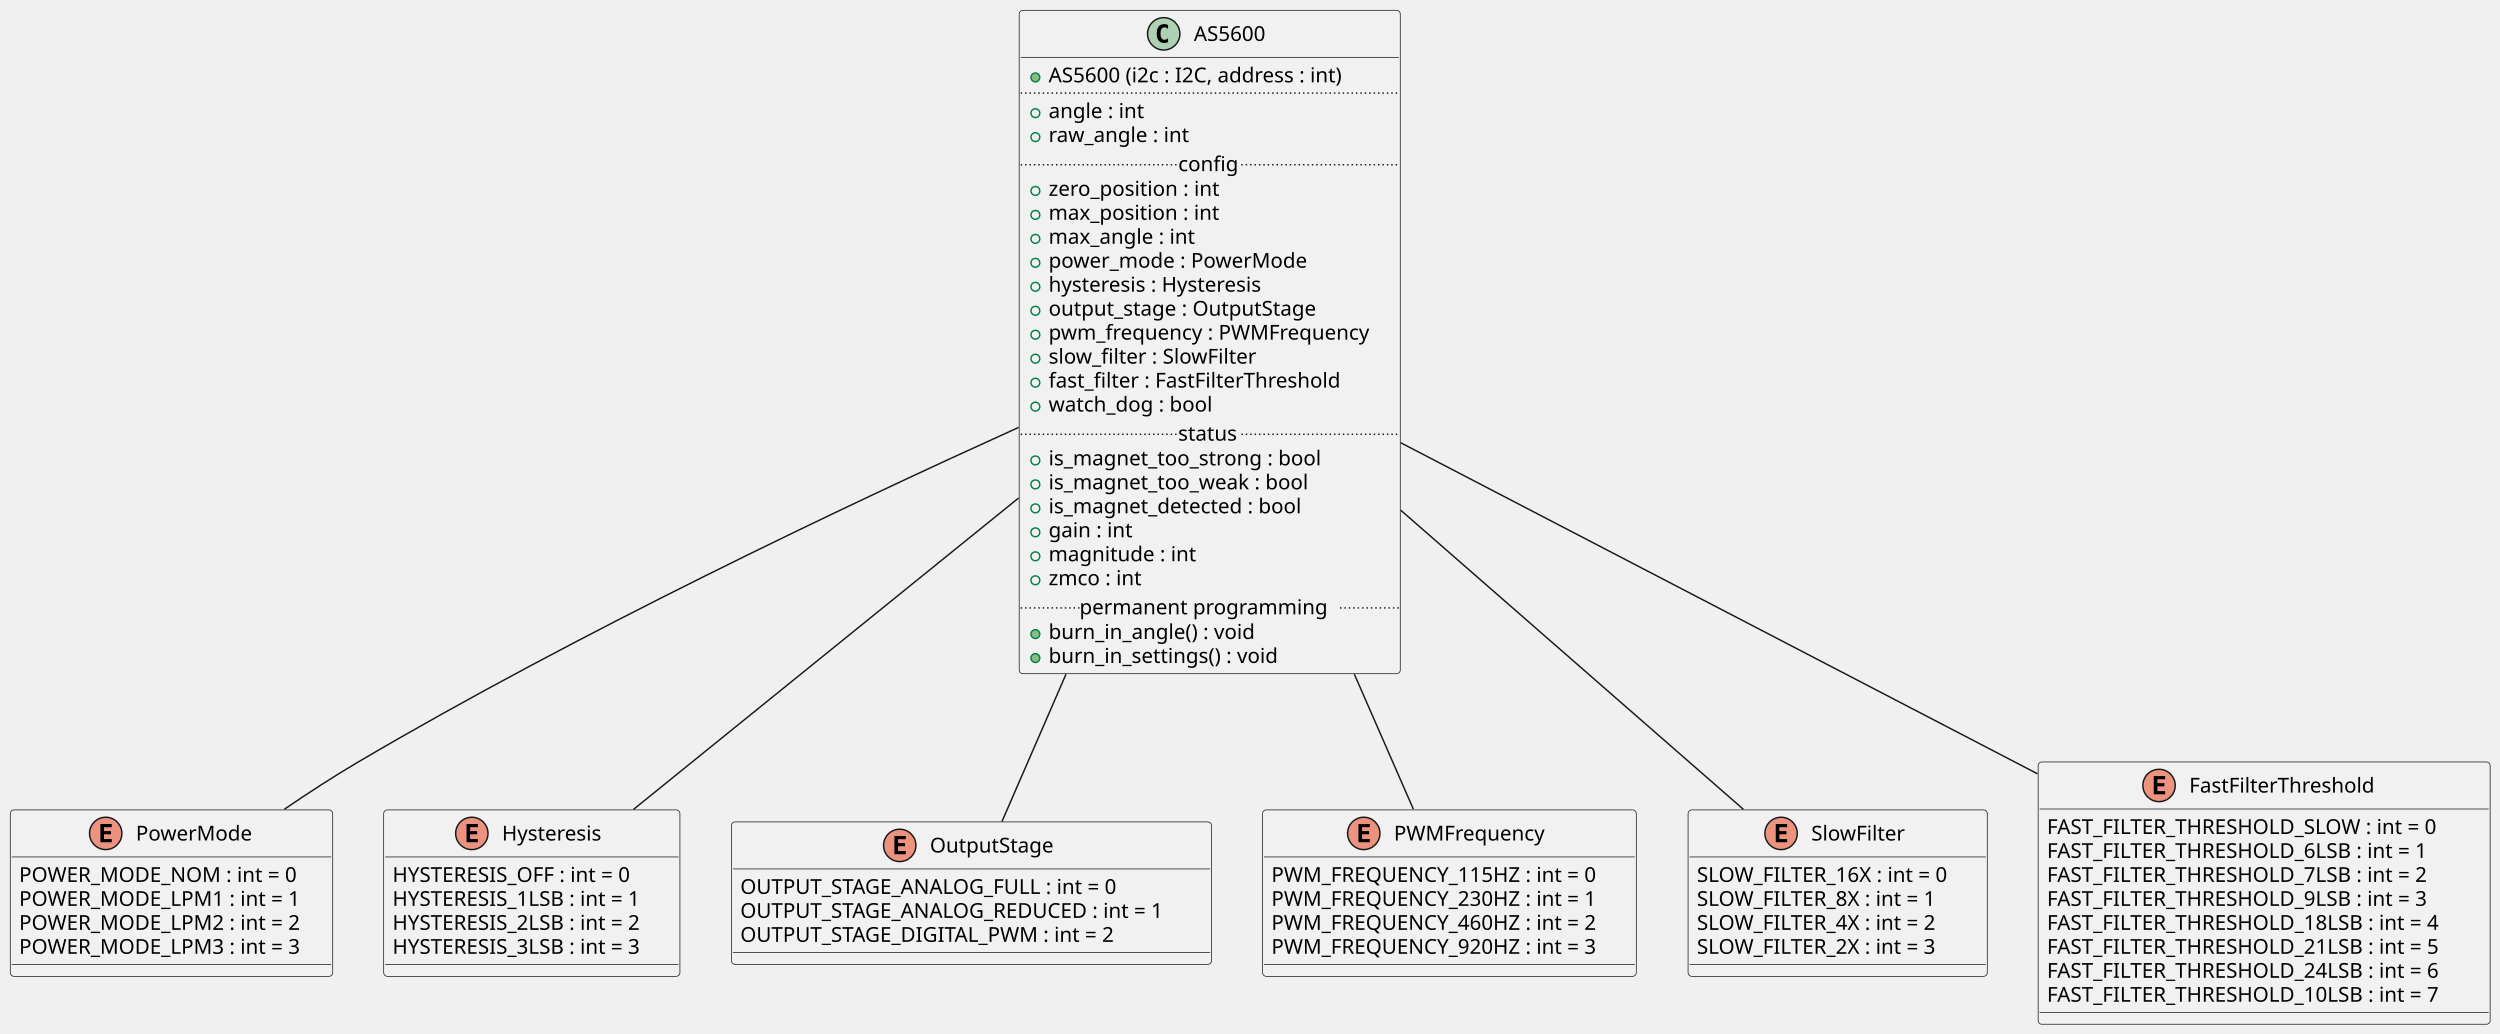
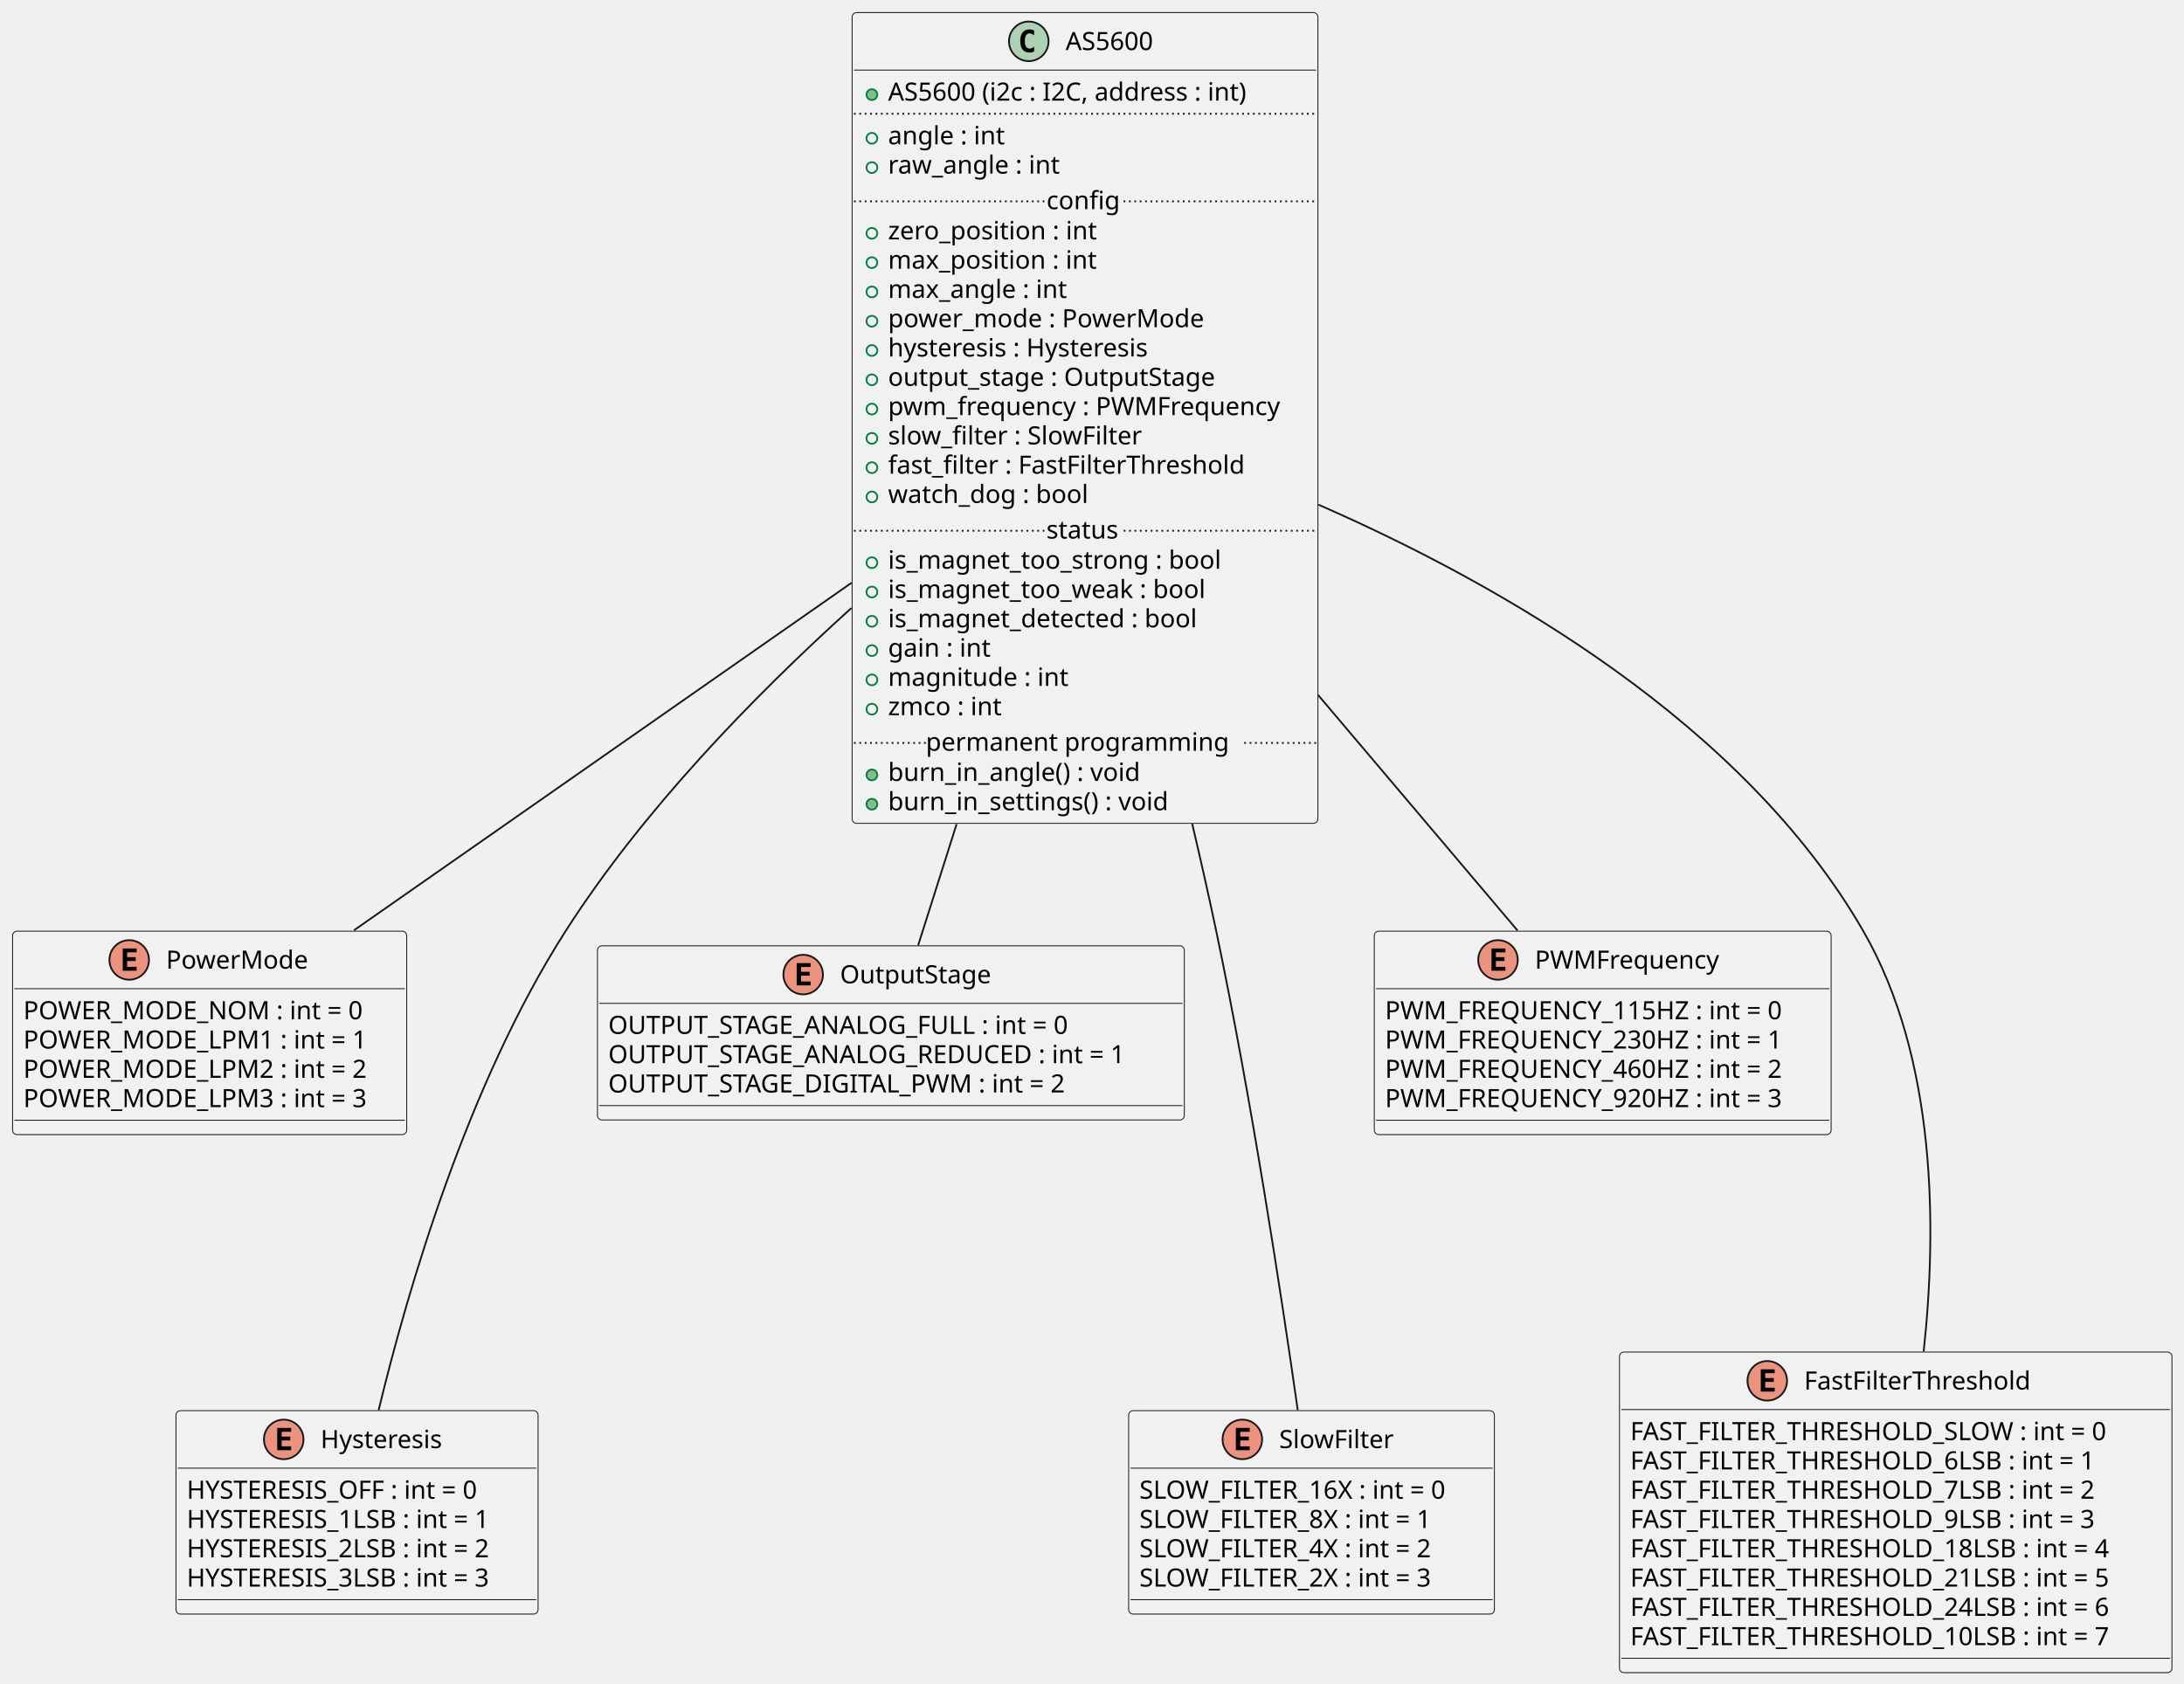
- <svg xmlns="http://www.w3.org/2000/svg" contentStyleType="text/css" data-diagram-type="CLASS" height="703px" preserveAspectRatio="none" style="width:1700px;height:703px;background:#FFFFFF;" version="1.1" viewBox="0 0 1700 703" width="1700px" zoomAndPan="magnify">
+ <svg xmlns="http://www.w3.org/2000/svg" contentStyleType="text/css" data-diagram-type="CLASS" height="937px" preserveAspectRatio="none" style="width:1215px;height:937px;background:#FFFFFF;" version="1.1" viewBox="0 0 1215 937" width="1215px" zoomAndPan="magnify">
  <defs />
  <g>
    <g id="elem_AS5600">
-       <rect codeLine="1" fill="#F1F1F1" height="451.125" id="AS5600" rx="2.5" ry="2.5" style="stroke:#181818;stroke-width:0.5;" width="259.133" x="693.05" y="7" />
-       <ellipse cx="791.32" cy="23" fill="#ADD1B2" rx="11" ry="11" style="stroke:#181818;stroke-width:1;" />
-       <path d="M794.289,28.641 Q793.711,28.938 793.07,29.078 Q792.429,29.234 791.726,29.234 Q789.226,29.234 787.898,27.594 Q786.586,25.938 786.586,22.812 Q786.586,19.688 787.898,18.031 Q789.226,16.375 791.726,16.375 Q792.429,16.375 793.07,16.531 Q793.726,16.688 794.289,16.984 L794.289,19.703 Q793.664,19.125 793.07,18.859 Q792.476,18.578 791.851,18.578 Q790.508,18.578 789.82,19.656 Q789.133,20.719 789.133,22.812 Q789.133,24.906 789.82,25.984 Q790.508,27.047 791.851,27.047 Q792.476,27.047 793.07,26.781 Q793.664,26.5 794.289,25.922 L794.289,28.641 Z " fill="#000000" />
-       <text fill="#000000" font-family="sans-serif" font-size="14" lengthAdjust="spacing" textLength="54.093" x="811.82" y="27.847">AS5600</text>
-       <line style="stroke:#181818;stroke-width:0.5;" x1="694.05" x2="951.183" y1="39" y2="39" />
-       <ellipse cx="704.05" cy="52.648" fill="#84BE84" rx="3" ry="3" style="stroke:#038048;stroke-width:1;" />
-       <text fill="#000000" font-family="sans-serif" font-size="14" lengthAdjust="spacing" textLength="222.469" x="713.05" y="55.995">AS5600 (i2c : I2C, address : int)</text>
-       <line style="stroke:#181818;stroke-width:1;stroke-dasharray:1.0,2.0;" x1="694.05" x2="951.183" y1="63.297" y2="63.297" />
-       <ellipse cx="704.05" cy="76.945" fill="#FFFFFF" fill-opacity="0" rx="3" ry="3" style="stroke:#038048;stroke-width:1;" />
-       <text fill="#000000" font-family="sans-serif" font-size="14" lengthAdjust="spacing" textLength="70.711" x="713.05" y="80.292">angle : int</text>
-       <ellipse cx="704.05" cy="93.242" fill="#FFFFFF" fill-opacity="0" rx="3" ry="3" style="stroke:#038048;stroke-width:1;" />
-       <text fill="#000000" font-family="sans-serif" font-size="14" lengthAdjust="spacing" textLength="103.496" x="713.05" y="96.589">raw_angle : int</text>
-       <ellipse cx="704.05" cy="129.836" fill="#FFFFFF" fill-opacity="0" rx="3" ry="3" style="stroke:#038048;stroke-width:1;" />
-       <text fill="#000000" font-family="sans-serif" font-size="14" lengthAdjust="spacing" textLength="124.606" x="713.05" y="133.183">zero_position : int</text>
-       <ellipse cx="704.05" cy="146.133" fill="#FFFFFF" fill-opacity="0" rx="3" ry="3" style="stroke:#038048;stroke-width:1;" />
-       <text fill="#000000" font-family="sans-serif" font-size="14" lengthAdjust="spacing" textLength="124.824" x="713.05" y="149.48">max_position : int</text>
-       <ellipse cx="704.05" cy="162.43" fill="#FFFFFF" fill-opacity="0" rx="3" ry="3" style="stroke:#038048;stroke-width:1;" />
-       <text fill="#000000" font-family="sans-serif" font-size="14" lengthAdjust="spacing" textLength="108.213" x="713.05" y="165.776">max_angle : int</text>
-       <ellipse cx="704.05" cy="178.727" fill="#FFFFFF" fill-opacity="0" rx="3" ry="3" style="stroke:#038048;stroke-width:1;" />
-       <text fill="#000000" font-family="sans-serif" font-size="14" lengthAdjust="spacing" textLength="184.564" x="713.05" y="182.073">power_mode : PowerMode</text>
-       <ellipse cx="704.05" cy="195.023" fill="#FFFFFF" fill-opacity="0" rx="3" ry="3" style="stroke:#038048;stroke-width:1;" />
-       <text fill="#000000" font-family="sans-serif" font-size="14" lengthAdjust="spacing" textLength="158.074" x="713.05" y="198.37">hysteresis : Hysteresis</text>
-       <ellipse cx="704.05" cy="211.32" fill="#FFFFFF" fill-opacity="0" rx="3" ry="3" style="stroke:#038048;stroke-width:1;" />
-       <text fill="#000000" font-family="sans-serif" font-size="14" lengthAdjust="spacing" textLength="194.742" x="713.05" y="214.667">output_stage : OutputStage</text>
-       <ellipse cx="704.05" cy="227.617" fill="#FFFFFF" fill-opacity="0" rx="3" ry="3" style="stroke:#038048;stroke-width:1;" />
-       <text fill="#000000" font-family="sans-serif" font-size="14" lengthAdjust="spacing" textLength="233.133" x="713.05" y="230.964">pwm_frequency : PWMFrequency</text>
-       <ellipse cx="704.05" cy="243.914" fill="#FFFFFF" fill-opacity="0" rx="3" ry="3" style="stroke:#038048;stroke-width:1;" />
-       <text fill="#000000" font-family="sans-serif" font-size="14" lengthAdjust="spacing" textLength="152.865" x="713.05" y="247.261">slow_filter : SlowFilter</text>
-       <ellipse cx="704.05" cy="260.211" fill="#FFFFFF" fill-opacity="0" rx="3" ry="3" style="stroke:#038048;stroke-width:1;" />
-       <text fill="#000000" font-family="sans-serif" font-size="14" lengthAdjust="spacing" textLength="213.883" x="713.05" y="263.558">fast_filter : FastFilterThreshold</text>
-       <ellipse cx="704.05" cy="276.508" fill="#FFFFFF" fill-opacity="0" rx="3" ry="3" style="stroke:#038048;stroke-width:1;" />
-       <text fill="#000000" font-family="sans-serif" font-size="14" lengthAdjust="spacing" textLength="118.952" x="713.05" y="279.854">watch_dog : bool</text>
-       <line style="stroke:#181818;stroke-width:1;stroke-dasharray:1.0,2.0;" x1="694.05" x2="801.196" y1="112.039" y2="112.039" />
-       <text fill="#000000" font-family="sans-serif" font-size="14" lengthAdjust="spacing" textLength="42.841" x="801.196" y="116.386">config</text>
-       <line style="stroke:#181818;stroke-width:1;stroke-dasharray:1.0,2.0;" x1="844.037" x2="951.183" y1="112.039" y2="112.039" />
-       <ellipse cx="704.05" cy="313.102" fill="#FFFFFF" fill-opacity="0" rx="3" ry="3" style="stroke:#038048;stroke-width:1;" />
-       <text fill="#000000" font-family="sans-serif" font-size="14" lengthAdjust="spacing" textLength="197.272" x="713.05" y="316.448">is_magnet_too_strong : bool</text>
-       <ellipse cx="704.05" cy="329.398" fill="#FFFFFF" fill-opacity="0" rx="3" ry="3" style="stroke:#038048;stroke-width:1;" />
-       <text fill="#000000" font-family="sans-serif" font-size="14" lengthAdjust="spacing" textLength="189.157" x="713.05" y="332.745">is_magnet_too_weak : bool</text>
-       <ellipse cx="704.05" cy="345.695" fill="#FFFFFF" fill-opacity="0" rx="3" ry="3" style="stroke:#038048;stroke-width:1;" />
-       <text fill="#000000" font-family="sans-serif" font-size="14" lengthAdjust="spacing" textLength="185.076" x="713.05" y="349.042">is_magnet_detected : bool</text>
-       <ellipse cx="704.05" cy="361.992" fill="#FFFFFF" fill-opacity="0" rx="3" ry="3" style="stroke:#038048;stroke-width:1;" />
-       <text fill="#000000" font-family="sans-serif" font-size="14" lengthAdjust="spacing" textLength="62.098" x="713.05" y="365.339">gain : int</text>
-       <ellipse cx="704.05" cy="378.289" fill="#FFFFFF" fill-opacity="0" rx="3" ry="3" style="stroke:#038048;stroke-width:1;" />
-       <text fill="#000000" font-family="sans-serif" font-size="14" lengthAdjust="spacing" textLength="107.598" x="713.05" y="381.636">magnitude : int</text>
-       <ellipse cx="704.05" cy="394.586" fill="#FFFFFF" fill-opacity="0" rx="3" ry="3" style="stroke:#038048;stroke-width:1;" />
-       <text fill="#000000" font-family="sans-serif" font-size="14" lengthAdjust="spacing" textLength="69.118" x="713.05" y="397.933">zmco : int</text>
-       <line style="stroke:#181818;stroke-width:1;stroke-dasharray:1.0,2.0;" x1="694.05" x2="801.107" y1="295.305" y2="295.305" />
-       <text fill="#000000" font-family="sans-serif" font-size="14" lengthAdjust="spacing" textLength="43.019" x="801.107" y="299.651">status</text>
-       <line style="stroke:#181818;stroke-width:1;stroke-dasharray:1.0,2.0;" x1="844.126" x2="951.183" y1="295.305" y2="295.305" />
-       <ellipse cx="704.05" cy="431.18" fill="#84BE84" rx="3" ry="3" style="stroke:#038048;stroke-width:1;" />
-       <text fill="#000000" font-family="sans-serif" font-size="14" lengthAdjust="spacing" textLength="152.161" x="713.05" y="434.526">burn_in_angle() : void</text>
-       <ellipse cx="704.05" cy="447.477" fill="#84BE84" rx="3" ry="3" style="stroke:#038048;stroke-width:1;" />
-       <text fill="#000000" font-family="sans-serif" font-size="14" lengthAdjust="spacing" textLength="169.148" x="713.05" y="450.823">burn_in_settings() : void</text>
-       <line style="stroke:#181818;stroke-width:1;stroke-dasharray:1.0,2.0;" x1="694.05" x2="734.053" y1="413.383" y2="413.383" />
-       <text fill="#000000" font-family="sans-serif" font-size="14" lengthAdjust="spacing" textLength="177.126" x="734.053" y="417.729">permanent programming</text>
-       <line style="stroke:#181818;stroke-width:1;stroke-dasharray:1.0,2.0;" x1="911.179" x2="951.183" y1="413.383" y2="413.383" />
+       <rect codeLine="5" fill="#F1F1F1" height="451.125" id="AS5600" rx="2.5" ry="2.5" style="stroke:#181818;stroke-width:0.5;" width="259.133" x="474.05" y="7" />
+       <ellipse cx="572.32" cy="23" fill="#ADD1B2" rx="11" ry="11" style="stroke:#181818;stroke-width:1;" />
+       <path d="M575.289,28.641 Q574.711,28.938 574.07,29.078 Q573.429,29.234 572.726,29.234 Q570.226,29.234 568.898,27.594 Q567.586,25.938 567.586,22.812 Q567.586,19.688 568.898,18.031 Q570.226,16.375 572.726,16.375 Q573.429,16.375 574.07,16.531 Q574.726,16.688 575.289,16.984 L575.289,19.703 Q574.664,19.125 574.07,18.859 Q573.476,18.578 572.851,18.578 Q571.508,18.578 570.82,19.656 Q570.133,20.719 570.133,22.812 Q570.133,24.906 570.82,25.984 Q571.508,27.047 572.851,27.047 Q573.476,27.047 574.07,26.781 Q574.664,26.5 575.289,25.922 L575.289,28.641 Z " fill="#000000" />
+       <text fill="#000000" font-family="sans-serif" font-size="14" lengthAdjust="spacing" textLength="54.093" x="592.82" y="27.847">AS5600</text>
+       <line style="stroke:#181818;stroke-width:0.5;" x1="475.05" x2="732.183" y1="39" y2="39" />
+       <ellipse cx="485.05" cy="52.648" fill="#84BE84" rx="3" ry="3" style="stroke:#038048;stroke-width:1;" />
+       <text fill="#000000" font-family="sans-serif" font-size="14" lengthAdjust="spacing" textLength="222.469" x="494.05" y="55.995">AS5600 (i2c : I2C, address : int)</text>
+       <line style="stroke:#181818;stroke-width:1;stroke-dasharray:1.0,2.0;" x1="475.05" x2="732.183" y1="63.297" y2="63.297" />
+       <ellipse cx="485.05" cy="76.945" fill="#FFFFFF" fill-opacity="0" rx="3" ry="3" style="stroke:#038048;stroke-width:1;" />
+       <text fill="#000000" font-family="sans-serif" font-size="14" lengthAdjust="spacing" textLength="70.711" x="494.05" y="80.292">angle : int</text>
+       <ellipse cx="485.05" cy="93.242" fill="#FFFFFF" fill-opacity="0" rx="3" ry="3" style="stroke:#038048;stroke-width:1;" />
+       <text fill="#000000" font-family="sans-serif" font-size="14" lengthAdjust="spacing" textLength="103.496" x="494.05" y="96.589">raw_angle : int</text>
+       <ellipse cx="485.05" cy="129.836" fill="#FFFFFF" fill-opacity="0" rx="3" ry="3" style="stroke:#038048;stroke-width:1;" />
+       <text fill="#000000" font-family="sans-serif" font-size="14" lengthAdjust="spacing" textLength="124.606" x="494.05" y="133.183">zero_position : int</text>
+       <ellipse cx="485.05" cy="146.133" fill="#FFFFFF" fill-opacity="0" rx="3" ry="3" style="stroke:#038048;stroke-width:1;" />
+       <text fill="#000000" font-family="sans-serif" font-size="14" lengthAdjust="spacing" textLength="124.824" x="494.05" y="149.48">max_position : int</text>
+       <ellipse cx="485.05" cy="162.43" fill="#FFFFFF" fill-opacity="0" rx="3" ry="3" style="stroke:#038048;stroke-width:1;" />
+       <text fill="#000000" font-family="sans-serif" font-size="14" lengthAdjust="spacing" textLength="108.213" x="494.05" y="165.776">max_angle : int</text>
+       <ellipse cx="485.05" cy="178.727" fill="#FFFFFF" fill-opacity="0" rx="3" ry="3" style="stroke:#038048;stroke-width:1;" />
+       <text fill="#000000" font-family="sans-serif" font-size="14" lengthAdjust="spacing" textLength="184.564" x="494.05" y="182.073">power_mode : PowerMode</text>
+       <ellipse cx="485.05" cy="195.023" fill="#FFFFFF" fill-opacity="0" rx="3" ry="3" style="stroke:#038048;stroke-width:1;" />
+       <text fill="#000000" font-family="sans-serif" font-size="14" lengthAdjust="spacing" textLength="158.074" x="494.05" y="198.37">hysteresis : Hysteresis</text>
+       <ellipse cx="485.05" cy="211.32" fill="#FFFFFF" fill-opacity="0" rx="3" ry="3" style="stroke:#038048;stroke-width:1;" />
+       <text fill="#000000" font-family="sans-serif" font-size="14" lengthAdjust="spacing" textLength="194.742" x="494.05" y="214.667">output_stage : OutputStage</text>
+       <ellipse cx="485.05" cy="227.617" fill="#FFFFFF" fill-opacity="0" rx="3" ry="3" style="stroke:#038048;stroke-width:1;" />
+       <text fill="#000000" font-family="sans-serif" font-size="14" lengthAdjust="spacing" textLength="233.133" x="494.05" y="230.964">pwm_frequency : PWMFrequency</text>
+       <ellipse cx="485.05" cy="243.914" fill="#FFFFFF" fill-opacity="0" rx="3" ry="3" style="stroke:#038048;stroke-width:1;" />
+       <text fill="#000000" font-family="sans-serif" font-size="14" lengthAdjust="spacing" textLength="152.865" x="494.05" y="247.261">slow_filter : SlowFilter</text>
+       <ellipse cx="485.05" cy="260.211" fill="#FFFFFF" fill-opacity="0" rx="3" ry="3" style="stroke:#038048;stroke-width:1;" />
+       <text fill="#000000" font-family="sans-serif" font-size="14" lengthAdjust="spacing" textLength="213.883" x="494.05" y="263.558">fast_filter : FastFilterThreshold</text>
+       <ellipse cx="485.05" cy="276.508" fill="#FFFFFF" fill-opacity="0" rx="3" ry="3" style="stroke:#038048;stroke-width:1;" />
+       <text fill="#000000" font-family="sans-serif" font-size="14" lengthAdjust="spacing" textLength="118.952" x="494.05" y="279.854">watch_dog : bool</text>
+       <line style="stroke:#181818;stroke-width:1;stroke-dasharray:1.0,2.0;" x1="475.05" x2="582.196" y1="112.039" y2="112.039" />
+       <text fill="#000000" font-family="sans-serif" font-size="14" lengthAdjust="spacing" textLength="42.841" x="582.196" y="116.386">config</text>
+       <line style="stroke:#181818;stroke-width:1;stroke-dasharray:1.0,2.0;" x1="625.037" x2="732.183" y1="112.039" y2="112.039" />
+       <ellipse cx="485.05" cy="313.102" fill="#FFFFFF" fill-opacity="0" rx="3" ry="3" style="stroke:#038048;stroke-width:1;" />
+       <text fill="#000000" font-family="sans-serif" font-size="14" lengthAdjust="spacing" textLength="197.272" x="494.05" y="316.448">is_magnet_too_strong : bool</text>
+       <ellipse cx="485.05" cy="329.398" fill="#FFFFFF" fill-opacity="0" rx="3" ry="3" style="stroke:#038048;stroke-width:1;" />
+       <text fill="#000000" font-family="sans-serif" font-size="14" lengthAdjust="spacing" textLength="189.157" x="494.05" y="332.745">is_magnet_too_weak : bool</text>
+       <ellipse cx="485.05" cy="345.695" fill="#FFFFFF" fill-opacity="0" rx="3" ry="3" style="stroke:#038048;stroke-width:1;" />
+       <text fill="#000000" font-family="sans-serif" font-size="14" lengthAdjust="spacing" textLength="185.076" x="494.05" y="349.042">is_magnet_detected : bool</text>
+       <ellipse cx="485.05" cy="361.992" fill="#FFFFFF" fill-opacity="0" rx="3" ry="3" style="stroke:#038048;stroke-width:1;" />
+       <text fill="#000000" font-family="sans-serif" font-size="14" lengthAdjust="spacing" textLength="62.098" x="494.05" y="365.339">gain : int</text>
+       <ellipse cx="485.05" cy="378.289" fill="#FFFFFF" fill-opacity="0" rx="3" ry="3" style="stroke:#038048;stroke-width:1;" />
+       <text fill="#000000" font-family="sans-serif" font-size="14" lengthAdjust="spacing" textLength="107.598" x="494.05" y="381.636">magnitude : int</text>
+       <ellipse cx="485.05" cy="394.586" fill="#FFFFFF" fill-opacity="0" rx="3" ry="3" style="stroke:#038048;stroke-width:1;" />
+       <text fill="#000000" font-family="sans-serif" font-size="14" lengthAdjust="spacing" textLength="69.118" x="494.05" y="397.933">zmco : int</text>
+       <line style="stroke:#181818;stroke-width:1;stroke-dasharray:1.0,2.0;" x1="475.05" x2="582.107" y1="295.305" y2="295.305" />
+       <text fill="#000000" font-family="sans-serif" font-size="14" lengthAdjust="spacing" textLength="43.019" x="582.107" y="299.651">status</text>
+       <line style="stroke:#181818;stroke-width:1;stroke-dasharray:1.0,2.0;" x1="625.126" x2="732.183" y1="295.305" y2="295.305" />
+       <ellipse cx="485.05" cy="431.18" fill="#84BE84" rx="3" ry="3" style="stroke:#038048;stroke-width:1;" />
+       <text fill="#000000" font-family="sans-serif" font-size="14" lengthAdjust="spacing" textLength="152.161" x="494.05" y="434.526">burn_in_angle() : void</text>
+       <ellipse cx="485.05" cy="447.477" fill="#84BE84" rx="3" ry="3" style="stroke:#038048;stroke-width:1;" />
+       <text fill="#000000" font-family="sans-serif" font-size="14" lengthAdjust="spacing" textLength="169.148" x="494.05" y="450.823">burn_in_settings() : void</text>
+       <line style="stroke:#181818;stroke-width:1;stroke-dasharray:1.0,2.0;" x1="475.05" x2="515.053" y1="413.383" y2="413.383" />
+       <text fill="#000000" font-family="sans-serif" font-size="14" lengthAdjust="spacing" textLength="177.126" x="515.053" y="417.729">permanent programming</text>
+       <line style="stroke:#181818;stroke-width:1;stroke-dasharray:1.0,2.0;" x1="692.179" x2="732.183" y1="413.383" y2="413.383" />
    </g>
    <g id="elem_PowerMode">
-       <rect codeLine="29" fill="#F1F1F1" height="113.188" id="PowerMode" rx="2.5" ry="2.5" style="stroke:#181818;stroke-width:0.5;" width="219.238" x="7" y="550.72" />
-       <ellipse cx="71.883" cy="566.72" fill="#EB937F" rx="11" ry="11" style="stroke:#181818;stroke-width:1;" />
-       <path d="M75.993,572.72 L68.274,572.72 L68.274,560.329 L75.993,560.329 L75.993,562.486 L70.727,562.486 L70.727,565.158 L75.493,565.158 L75.493,567.314 L70.727,567.314 L70.727,570.564 L75.993,570.564 L75.993,572.72 Z " fill="#000000" />
-       <text fill="#000000" font-family="sans-serif" font-size="14" lengthAdjust="spacing" textLength="80.972" x="92.383" y="571.567">PowerMode</text>
-       <line style="stroke:#181818;stroke-width:0.5;" x1="8" x2="225.238" y1="582.72" y2="582.72" />
-       <text fill="#000000" font-family="sans-serif" font-size="14" lengthAdjust="spacing" textLength="203.581" x="13" y="599.715">POWER_MODE_NOM : int = 0</text>
-       <text fill="#000000" font-family="sans-serif" font-size="14" lengthAdjust="spacing" textLength="207.238" x="13" y="616.012">POWER_MODE_LPM1 : int = 1</text>
-       <text fill="#000000" font-family="sans-serif" font-size="14" lengthAdjust="spacing" textLength="207.238" x="13" y="632.309">POWER_MODE_LPM2 : int = 2</text>
-       <text fill="#000000" font-family="sans-serif" font-size="14" lengthAdjust="spacing" textLength="207.238" x="13" y="648.606">POWER_MODE_LPM3 : int = 3</text>
-       <line style="stroke:#181818;stroke-width:0.5;" x1="8" x2="225.238" y1="655.908" y2="655.908" />
+       <rect codeLine="33" fill="#F1F1F1" height="113.188" id="PowerMode" rx="2.5" ry="2.5" style="stroke:#181818;stroke-width:0.5;" width="219.238" x="7" y="518.13" />
+       <ellipse cx="71.883" cy="534.13" fill="#EB937F" rx="11" ry="11" style="stroke:#181818;stroke-width:1;" />
+       <path d="M75.993,540.13 L68.274,540.13 L68.274,527.739 L75.993,527.739 L75.993,529.896 L70.727,529.896 L70.727,532.567 L75.493,532.567 L75.493,534.724 L70.727,534.724 L70.727,537.974 L75.993,537.974 L75.993,540.13 Z " fill="#000000" />
+       <text fill="#000000" font-family="sans-serif" font-size="14" lengthAdjust="spacing" textLength="80.972" x="92.383" y="538.977">PowerMode</text>
+       <line style="stroke:#181818;stroke-width:0.5;" x1="8" x2="225.238" y1="550.13" y2="550.13" />
+       <text fill="#000000" font-family="sans-serif" font-size="14" lengthAdjust="spacing" textLength="203.581" x="13" y="567.125">POWER_MODE_NOM : int = 0</text>
+       <text fill="#000000" font-family="sans-serif" font-size="14" lengthAdjust="spacing" textLength="207.238" x="13" y="583.422">POWER_MODE_LPM1 : int = 1</text>
+       <text fill="#000000" font-family="sans-serif" font-size="14" lengthAdjust="spacing" textLength="207.238" x="13" y="599.719">POWER_MODE_LPM2 : int = 2</text>
+       <text fill="#000000" font-family="sans-serif" font-size="14" lengthAdjust="spacing" textLength="207.238" x="13" y="616.016">POWER_MODE_LPM3 : int = 3</text>
+       <line style="stroke:#181818;stroke-width:0.5;" x1="8" x2="225.238" y1="623.317" y2="623.317" />
    </g>
    <g id="elem_Hysteresis">
-       <rect codeLine="36" fill="#F1F1F1" height="113.188" id="Hysteresis" rx="2.5" ry="2.5" style="stroke:#181818;stroke-width:0.5;" width="201.444" x="260.9" y="550.72" />
-       <ellipse cx="320.844" cy="566.72" fill="#EB937F" rx="11" ry="11" style="stroke:#181818;stroke-width:1;" />
-       <path d="M324.954,572.72 L317.235,572.72 L317.235,560.329 L324.954,560.329 L324.954,562.486 L319.688,562.486 L319.688,565.158 L324.454,565.158 L324.454,567.314 L319.688,567.314 L319.688,570.564 L324.954,570.564 L324.954,572.72 Z " fill="#000000" />
-       <text fill="#000000" font-family="sans-serif" font-size="14" lengthAdjust="spacing" textLength="73.056" x="341.344" y="571.567">Hysteresis</text>
-       <line style="stroke:#181818;stroke-width:0.5;" x1="261.9" x2="461.344" y1="582.72" y2="582.72" />
-       <text fill="#000000" font-family="sans-serif" font-size="14" lengthAdjust="spacing" textLength="181.371" x="266.9" y="599.715">HYSTERESIS_OFF : int = 0</text>
-       <text fill="#000000" font-family="sans-serif" font-size="14" lengthAdjust="spacing" textLength="189.444" x="266.9" y="616.012">HYSTERESIS_1LSB : int = 1</text>
-       <text fill="#000000" font-family="sans-serif" font-size="14" lengthAdjust="spacing" textLength="189.444" x="266.9" y="632.309">HYSTERESIS_2LSB : int = 2</text>
-       <text fill="#000000" font-family="sans-serif" font-size="14" lengthAdjust="spacing" textLength="189.444" x="266.9" y="648.606">HYSTERESIS_3LSB : int = 3</text>
-       <line style="stroke:#181818;stroke-width:0.5;" x1="261.9" x2="461.344" y1="655.908" y2="655.908" />
+       <rect codeLine="40" fill="#F1F1F1" height="113.188" id="Hysteresis" rx="2.5" ry="2.5" style="stroke:#181818;stroke-width:0.5;" width="201.444" x="97.9" y="784.91" />
+       <ellipse cx="157.844" cy="800.91" fill="#EB937F" rx="11" ry="11" style="stroke:#181818;stroke-width:1;" />
+       <path d="M161.954,806.91 L154.235,806.91 L154.235,794.519 L161.954,794.519 L161.954,796.676 L156.688,796.676 L156.688,799.347 L161.454,799.347 L161.454,801.504 L156.688,801.504 L156.688,804.754 L161.954,804.754 L161.954,806.91 Z " fill="#000000" />
+       <text fill="#000000" font-family="sans-serif" font-size="14" lengthAdjust="spacing" textLength="73.056" x="178.344" y="805.757">Hysteresis</text>
+       <line style="stroke:#181818;stroke-width:0.5;" x1="98.9" x2="298.344" y1="816.91" y2="816.91" />
+       <text fill="#000000" font-family="sans-serif" font-size="14" lengthAdjust="spacing" textLength="181.371" x="103.9" y="833.905">HYSTERESIS_OFF : int = 0</text>
+       <text fill="#000000" font-family="sans-serif" font-size="14" lengthAdjust="spacing" textLength="189.444" x="103.9" y="850.202">HYSTERESIS_1LSB : int = 1</text>
+       <text fill="#000000" font-family="sans-serif" font-size="14" lengthAdjust="spacing" textLength="189.444" x="103.9" y="866.499">HYSTERESIS_2LSB : int = 2</text>
+       <text fill="#000000" font-family="sans-serif" font-size="14" lengthAdjust="spacing" textLength="189.444" x="103.9" y="882.796">HYSTERESIS_3LSB : int = 3</text>
+       <line style="stroke:#181818;stroke-width:0.5;" x1="98.9" x2="298.344" y1="890.097" y2="890.097" />
    </g>
    <g id="elem_OutputStage">
-       <rect codeLine="43" fill="#F1F1F1" height="96.891" id="OutputStage" rx="2.5" ry="2.5" style="stroke:#181818;stroke-width:0.5;" width="326.474" x="497.38" y="558.87" />
-       <ellipse cx="611.824" cy="574.87" fill="#EB937F" rx="11" ry="11" style="stroke:#181818;stroke-width:1;" />
-       <path d="M615.933,580.87 L608.215,580.87 L608.215,568.479 L615.933,568.479 L615.933,570.636 L610.668,570.636 L610.668,573.308 L615.433,573.308 L615.433,575.464 L610.668,575.464 L610.668,578.714 L615.933,578.714 L615.933,580.87 Z " fill="#000000" />
-       <text fill="#000000" font-family="sans-serif" font-size="14" lengthAdjust="spacing" textLength="89.086" x="632.324" y="579.717">OutputStage</text>
-       <line style="stroke:#181818;stroke-width:0.5;" x1="498.38" x2="822.854" y1="590.87" y2="590.87" />
-       <text fill="#000000" font-family="sans-serif" font-size="14" lengthAdjust="spacing" textLength="279.371" x="503.38" y="607.865">OUTPUT_STAGE_ANALOG_FULL : int = 0</text>
-       <text fill="#000000" font-family="sans-serif" font-size="14" lengthAdjust="spacing" textLength="314.474" x="503.38" y="624.162">OUTPUT_STAGE_ANALOG_REDUCED : int = 1</text>
-       <text fill="#000000" font-family="sans-serif" font-size="14" lengthAdjust="spacing" textLength="276.356" x="503.38" y="640.459">OUTPUT_STAGE_DIGITAL_PWM : int = 2</text>
-       <line style="stroke:#181818;stroke-width:0.5;" x1="498.38" x2="822.854" y1="647.761" y2="647.761" />
+       <rect codeLine="47" fill="#F1F1F1" height="96.891" id="OutputStage" rx="2.5" ry="2.5" style="stroke:#181818;stroke-width:0.5;" width="326.474" x="332.38" y="526.28" />
+       <ellipse cx="446.824" cy="542.28" fill="#EB937F" rx="11" ry="11" style="stroke:#181818;stroke-width:1;" />
+       <path d="M450.933,548.28 L443.214,548.28 L443.214,535.889 L450.933,535.889 L450.933,538.046 L445.668,538.046 L445.668,540.717 L450.433,540.717 L450.433,542.874 L445.668,542.874 L445.668,546.124 L450.933,546.124 L450.933,548.28 Z " fill="#000000" />
+       <text fill="#000000" font-family="sans-serif" font-size="14" lengthAdjust="spacing" textLength="89.086" x="467.324" y="547.127">OutputStage</text>
+       <line style="stroke:#181818;stroke-width:0.5;" x1="333.38" x2="657.854" y1="558.28" y2="558.28" />
+       <text fill="#000000" font-family="sans-serif" font-size="14" lengthAdjust="spacing" textLength="279.371" x="338.38" y="575.275">OUTPUT_STAGE_ANALOG_FULL : int = 0</text>
+       <text fill="#000000" font-family="sans-serif" font-size="14" lengthAdjust="spacing" textLength="314.474" x="338.38" y="591.572">OUTPUT_STAGE_ANALOG_REDUCED : int = 1</text>
+       <text fill="#000000" font-family="sans-serif" font-size="14" lengthAdjust="spacing" textLength="276.356" x="338.38" y="607.869">OUTPUT_STAGE_DIGITAL_PWM : int = 2</text>
+       <line style="stroke:#181818;stroke-width:0.5;" x1="333.38" x2="657.854" y1="615.171" y2="615.171" />
    </g>
    <g id="elem_PWMFrequency">
-       <rect codeLine="49" fill="#F1F1F1" height="113.188" id="PWMFrequency" rx="2.5" ry="2.5" style="stroke:#181818;stroke-width:0.5;" width="254.149" x="858.54" y="550.72" />
-       <ellipse cx="927.357" cy="566.72" fill="#EB937F" rx="11" ry="11" style="stroke:#181818;stroke-width:1;" />
-       <path d="M931.467,572.72 L923.748,572.72 L923.748,560.329 L931.467,560.329 L931.467,562.486 L926.201,562.486 L926.201,565.158 L930.967,565.158 L930.967,567.314 L926.201,567.314 L926.201,570.564 L931.467,570.564 L931.467,572.72 Z " fill="#000000" />
-       <text fill="#000000" font-family="sans-serif" font-size="14" lengthAdjust="spacing" textLength="108.015" x="947.857" y="571.567">PWMFrequency</text>
-       <line style="stroke:#181818;stroke-width:0.5;" x1="859.54" x2="1111.689" y1="582.72" y2="582.72" />
-       <text fill="#000000" font-family="sans-serif" font-size="14" lengthAdjust="spacing" textLength="242.149" x="864.54" y="599.715">PWM_FREQUENCY_115HZ : int = 0</text>
-       <text fill="#000000" font-family="sans-serif" font-size="14" lengthAdjust="spacing" textLength="242.149" x="864.54" y="616.012">PWM_FREQUENCY_230HZ : int = 1</text>
-       <text fill="#000000" font-family="sans-serif" font-size="14" lengthAdjust="spacing" textLength="242.149" x="864.54" y="632.309">PWM_FREQUENCY_460HZ : int = 2</text>
-       <text fill="#000000" font-family="sans-serif" font-size="14" lengthAdjust="spacing" textLength="242.149" x="864.54" y="648.606">PWM_FREQUENCY_920HZ : int = 3</text>
-       <line style="stroke:#181818;stroke-width:0.5;" x1="859.54" x2="1111.689" y1="655.908" y2="655.908" />
+       <rect codeLine="53" fill="#F1F1F1" height="113.188" id="PWMFrequency" rx="2.5" ry="2.5" style="stroke:#181818;stroke-width:0.5;" width="254.149" x="764.54" y="518.13" />
+       <ellipse cx="833.357" cy="534.13" fill="#EB937F" rx="11" ry="11" style="stroke:#181818;stroke-width:1;" />
+       <path d="M837.467,540.13 L829.748,540.13 L829.748,527.739 L837.467,527.739 L837.467,529.896 L832.201,529.896 L832.201,532.567 L836.967,532.567 L836.967,534.724 L832.201,534.724 L832.201,537.974 L837.467,537.974 L837.467,540.13 Z " fill="#000000" />
+       <text fill="#000000" font-family="sans-serif" font-size="14" lengthAdjust="spacing" textLength="108.015" x="853.857" y="538.977">PWMFrequency</text>
+       <line style="stroke:#181818;stroke-width:0.5;" x1="765.54" x2="1017.689" y1="550.13" y2="550.13" />
+       <text fill="#000000" font-family="sans-serif" font-size="14" lengthAdjust="spacing" textLength="242.149" x="770.54" y="567.125">PWM_FREQUENCY_115HZ : int = 0</text>
+       <text fill="#000000" font-family="sans-serif" font-size="14" lengthAdjust="spacing" textLength="242.149" x="770.54" y="583.422">PWM_FREQUENCY_230HZ : int = 1</text>
+       <text fill="#000000" font-family="sans-serif" font-size="14" lengthAdjust="spacing" textLength="242.149" x="770.54" y="599.719">PWM_FREQUENCY_460HZ : int = 2</text>
+       <text fill="#000000" font-family="sans-serif" font-size="14" lengthAdjust="spacing" textLength="242.149" x="770.54" y="616.016">PWM_FREQUENCY_920HZ : int = 3</text>
+       <line style="stroke:#181818;stroke-width:0.5;" x1="765.54" x2="1017.689" y1="623.317" y2="623.317" />
    </g>
    <g id="elem_SlowFilter">
-       <rect codeLine="56" fill="#F1F1F1" height="113.188" id="SlowFilter" rx="2.5" ry="2.5" style="stroke:#181818;stroke-width:0.5;" width="203.468" x="1147.89" y="550.72" />
-       <ellipse cx="1211.133" cy="566.72" fill="#EB937F" rx="11" ry="11" style="stroke:#181818;stroke-width:1;" />
-       <path d="M1215.242,572.72 L1207.523,572.72 L1207.523,560.329 L1215.242,560.329 L1215.242,562.486 L1209.976,562.486 L1209.976,565.158 L1214.742,565.158 L1214.742,567.314 L1209.976,567.314 L1209.976,570.564 L1215.242,570.564 L1215.242,572.72 Z " fill="#000000" />
-       <text fill="#000000" font-family="sans-serif" font-size="14" lengthAdjust="spacing" textLength="68.482" x="1231.633" y="571.567">SlowFilter</text>
-       <line style="stroke:#181818;stroke-width:0.5;" x1="1148.89" x2="1350.358" y1="582.72" y2="582.72" />
-       <text fill="#000000" font-family="sans-serif" font-size="14" lengthAdjust="spacing" textLength="191.468" x="1153.89" y="599.715">SLOW_FILTER_16X : int = 0</text>
-       <text fill="#000000" font-family="sans-serif" font-size="14" lengthAdjust="spacing" textLength="182.56" x="1153.89" y="616.012">SLOW_FILTER_8X : int = 1</text>
-       <text fill="#000000" font-family="sans-serif" font-size="14" lengthAdjust="spacing" textLength="182.56" x="1153.89" y="632.309">SLOW_FILTER_4X : int = 2</text>
-       <text fill="#000000" font-family="sans-serif" font-size="14" lengthAdjust="spacing" textLength="182.56" x="1153.89" y="648.606">SLOW_FILTER_2X : int = 3</text>
-       <line style="stroke:#181818;stroke-width:0.5;" x1="1148.89" x2="1350.358" y1="655.908" y2="655.908" />
+       <rect codeLine="60" fill="#F1F1F1" height="113.188" id="SlowFilter" rx="2.5" ry="2.5" style="stroke:#181818;stroke-width:0.5;" width="203.468" x="627.89" y="784.91" />
+       <ellipse cx="691.133" cy="800.91" fill="#EB937F" rx="11" ry="11" style="stroke:#181818;stroke-width:1;" />
+       <path d="M695.242,806.91 L687.523,806.91 L687.523,794.519 L695.242,794.519 L695.242,796.676 L689.976,796.676 L689.976,799.347 L694.742,799.347 L694.742,801.504 L689.976,801.504 L689.976,804.754 L695.242,804.754 L695.242,806.91 Z " fill="#000000" />
+       <text fill="#000000" font-family="sans-serif" font-size="14" lengthAdjust="spacing" textLength="68.482" x="711.633" y="805.757">SlowFilter</text>
+       <line style="stroke:#181818;stroke-width:0.5;" x1="628.89" x2="830.358" y1="816.91" y2="816.91" />
+       <text fill="#000000" font-family="sans-serif" font-size="14" lengthAdjust="spacing" textLength="191.468" x="633.89" y="833.905">SLOW_FILTER_16X : int = 0</text>
+       <text fill="#000000" font-family="sans-serif" font-size="14" lengthAdjust="spacing" textLength="182.56" x="633.89" y="850.202">SLOW_FILTER_8X : int = 1</text>
+       <text fill="#000000" font-family="sans-serif" font-size="14" lengthAdjust="spacing" textLength="182.56" x="633.89" y="866.499">SLOW_FILTER_4X : int = 2</text>
+       <text fill="#000000" font-family="sans-serif" font-size="14" lengthAdjust="spacing" textLength="182.56" x="633.89" y="882.796">SLOW_FILTER_2X : int = 3</text>
+       <line style="stroke:#181818;stroke-width:0.5;" x1="628.89" x2="830.358" y1="890.097" y2="890.097" />
    </g>
    <g id="elem_FastFilterThreshold">
-       <rect codeLine="63" fill="#F1F1F1" height="178.375" id="FastFilterThreshold" rx="2.5" ry="2.5" style="stroke:#181818;stroke-width:0.5;" width="307.353" x="1385.94" y="518.12" />
-       <ellipse cx="1468.163" cy="534.12" fill="#EB937F" rx="11" ry="11" style="stroke:#181818;stroke-width:1;" />
-       <path d="M1472.272,540.12 L1464.553,540.12 L1464.553,527.729 L1472.272,527.729 L1472.272,529.886 L1467.006,529.886 L1467.006,532.558 L1471.772,532.558 L1471.772,534.714 L1467.006,534.714 L1467.006,537.964 L1472.272,537.964 L1472.272,540.12 Z " fill="#000000" />
-       <text fill="#000000" font-family="sans-serif" font-size="14" lengthAdjust="spacing" textLength="134.408" x="1488.663" y="538.967">FastFilterThreshold</text>
-       <line style="stroke:#181818;stroke-width:0.5;" x1="1386.94" x2="1692.293" y1="550.12" y2="550.12" />
-       <text fill="#000000" font-family="sans-serif" font-size="14" lengthAdjust="spacing" textLength="292.797" x="1391.94" y="567.115">FAST_FILTER_THRESHOLD_SLOW : int = 0</text>
-       <text fill="#000000" font-family="sans-serif" font-size="14" lengthAdjust="spacing" textLength="286.446" x="1391.94" y="583.412">FAST_FILTER_THRESHOLD_6LSB : int = 1</text>
-       <text fill="#000000" font-family="sans-serif" font-size="14" lengthAdjust="spacing" textLength="286.446" x="1391.94" y="599.709">FAST_FILTER_THRESHOLD_7LSB : int = 2</text>
-       <text fill="#000000" font-family="sans-serif" font-size="14" lengthAdjust="spacing" textLength="286.446" x="1391.94" y="616.006">FAST_FILTER_THRESHOLD_9LSB : int = 3</text>
-       <text fill="#000000" font-family="sans-serif" font-size="14" lengthAdjust="spacing" textLength="295.353" x="1391.94" y="632.303">FAST_FILTER_THRESHOLD_18LSB : int = 4</text>
-       <text fill="#000000" font-family="sans-serif" font-size="14" lengthAdjust="spacing" textLength="295.353" x="1391.94" y="648.6">FAST_FILTER_THRESHOLD_21LSB : int = 5</text>
-       <text fill="#000000" font-family="sans-serif" font-size="14" lengthAdjust="spacing" textLength="295.353" x="1391.94" y="664.896">FAST_FILTER_THRESHOLD_24LSB : int = 6</text>
-       <text fill="#000000" font-family="sans-serif" font-size="14" lengthAdjust="spacing" textLength="295.353" x="1391.94" y="681.193">FAST_FILTER_THRESHOLD_10LSB : int = 7</text>
-       <line style="stroke:#181818;stroke-width:0.5;" x1="1386.94" x2="1692.293" y1="688.495" y2="688.495" />
+       <rect codeLine="67" fill="#F1F1F1" height="178.375" id="FastFilterThreshold" rx="2.5" ry="2.5" style="stroke:#181818;stroke-width:0.5;" width="307.353" x="900.94" y="752.31" />
+       <ellipse cx="983.163" cy="768.31" fill="#EB937F" rx="11" ry="11" style="stroke:#181818;stroke-width:1;" />
+       <path d="M987.272,774.31 L979.553,774.31 L979.553,761.919 L987.272,761.919 L987.272,764.076 L982.006,764.076 L982.006,766.747 L986.772,766.747 L986.772,768.904 L982.006,768.904 L982.006,772.154 L987.272,772.154 L987.272,774.31 Z " fill="#000000" />
+       <text fill="#000000" font-family="sans-serif" font-size="14" lengthAdjust="spacing" textLength="134.408" x="1003.663" y="773.157">FastFilterThreshold</text>
+       <line style="stroke:#181818;stroke-width:0.5;" x1="901.94" x2="1207.293" y1="784.31" y2="784.31" />
+       <text fill="#000000" font-family="sans-serif" font-size="14" lengthAdjust="spacing" textLength="292.797" x="906.94" y="801.305">FAST_FILTER_THRESHOLD_SLOW : int = 0</text>
+       <text fill="#000000" font-family="sans-serif" font-size="14" lengthAdjust="spacing" textLength="286.446" x="906.94" y="817.602">FAST_FILTER_THRESHOLD_6LSB : int = 1</text>
+       <text fill="#000000" font-family="sans-serif" font-size="14" lengthAdjust="spacing" textLength="286.446" x="906.94" y="833.899">FAST_FILTER_THRESHOLD_7LSB : int = 2</text>
+       <text fill="#000000" font-family="sans-serif" font-size="14" lengthAdjust="spacing" textLength="286.446" x="906.94" y="850.196">FAST_FILTER_THRESHOLD_9LSB : int = 3</text>
+       <text fill="#000000" font-family="sans-serif" font-size="14" lengthAdjust="spacing" textLength="295.353" x="906.94" y="866.493">FAST_FILTER_THRESHOLD_18LSB : int = 4</text>
+       <text fill="#000000" font-family="sans-serif" font-size="14" lengthAdjust="spacing" textLength="295.353" x="906.94" y="882.789">FAST_FILTER_THRESHOLD_21LSB : int = 5</text>
+       <text fill="#000000" font-family="sans-serif" font-size="14" lengthAdjust="spacing" textLength="295.353" x="906.94" y="899.086">FAST_FILTER_THRESHOLD_24LSB : int = 6</text>
+       <text fill="#000000" font-family="sans-serif" font-size="14" lengthAdjust="spacing" textLength="295.353" x="906.94" y="915.383">FAST_FILTER_THRESHOLD_10LSB : int = 7</text>
+       <line style="stroke:#181818;stroke-width:0.5;" x1="901.94" x2="1207.293" y1="922.685" y2="922.685" />
    </g>
    <g id="link_AS5600_PowerMode">
-       <path codeLine="74" d="M692.65,290.64 C573.36,344.61 393,430.22 243.62,518.12 C226.96,527.93 209.63,539.19 193.32,550.32 " fill="#FFFFFF" fill-opacity="0" id="AS5600-PowerMode" style="stroke:#181818;stroke-width:1;" />
+       <path codeLine="83" d="M473.75,324.27 C385.7,385.78 272.09,465.13 196.92,517.63 " fill="#FFFFFF" fill-opacity="0" id="AS5600-PowerMode" style="stroke:#181818;stroke-width:1;" />
    </g>
    <g id="link_AS5600_Hysteresis">
-       <path codeLine="75" d="M692.67,338.63 C607.59,407.43 499.78,494.6 430.74,550.42 " fill="#FFFFFF" fill-opacity="0" id="AS5600-Hysteresis" style="stroke:#181818;stroke-width:1;" />
+       <path codeLine="84" d="M473.62,338.34 C418.57,388.09 357.41,451.26 314.62,518.13 C260.12,603.3 226.85,717.51 210.64,784.64 " fill="#FFFFFF" fill-opacity="0" id="AS5600-Hysteresis" style="stroke:#181818;stroke-width:1;" />
    </g>
    <g id="link_AS5600_OutputStage">
-       <path codeLine="76" d="M724.88,458.46 C708.44,496.28 692.96,531.89 681.32,558.68 " fill="#FFFFFF" fill-opacity="0" id="AS5600-OutputStage" style="stroke:#181818;stroke-width:1;" />
+       <path codeLine="85" d="M532.18,458.56 C524.22,483.64 516.82,506.94 510.8,525.92 " fill="#FFFFFF" fill-opacity="0" id="AS5600-OutputStage" style="stroke:#181818;stroke-width:1;" />
    </g>
    <g id="link_AS5600_PWMFrequency">
-       <path codeLine="77" d="M920.96,458.46 C935.82,492.44 949.9,524.63 961.1,550.25 " fill="#FFFFFF" fill-opacity="0" id="AS5600-PWMFrequency" style="stroke:#181818;stroke-width:1;" />
+       <path codeLine="86" d="M733.3,386.73 C772.86,433.46 813.88,481.91 844.25,517.78 " fill="#FFFFFF" fill-opacity="0" id="AS5600-PWMFrequency" style="stroke:#181818;stroke-width:1;" />
    </g>
    <g id="link_AS5600_SlowFilter">
-       <path codeLine="78" d="M952.47,346.92 C1029.64,414.28 1124.12,496.76 1185.53,550.37 " fill="#FFFFFF" fill-opacity="0" id="AS5600-SlowFilter" style="stroke:#181818;stroke-width:1;" />
+       <path codeLine="87" d="M663.24,458.37 C667.99,478.52 672.53,498.66 676.62,518.13 C696.12,610.96 712.76,720.1 721.96,784.6 " fill="#FFFFFF" fill-opacity="0" id="AS5600-SlowFilter" style="stroke:#181818;stroke-width:1;" />
    </g>
    <g id="link_AS5600_FastFilterThreshold">
-       <path codeLine="79" d="M952.46,301.06 C1074.23,364.37 1256.42,459.08 1385.5,526.19 " fill="#FFFFFF" fill-opacity="0" id="AS5600-FastFilterThreshold" style="stroke:#181818;stroke-width:1;" />
+       <path codeLine="88" d="M733.54,280.84 C835.15,325.29 970,402.47 1036.62,518.13 C1077.4,588.92 1077.58,683.6 1070.17,752.02 " fill="#FFFFFF" fill-opacity="0" id="AS5600-FastFilterThreshold" style="stroke:#181818;stroke-width:1;" />
    </g>
  </g>
</svg>
